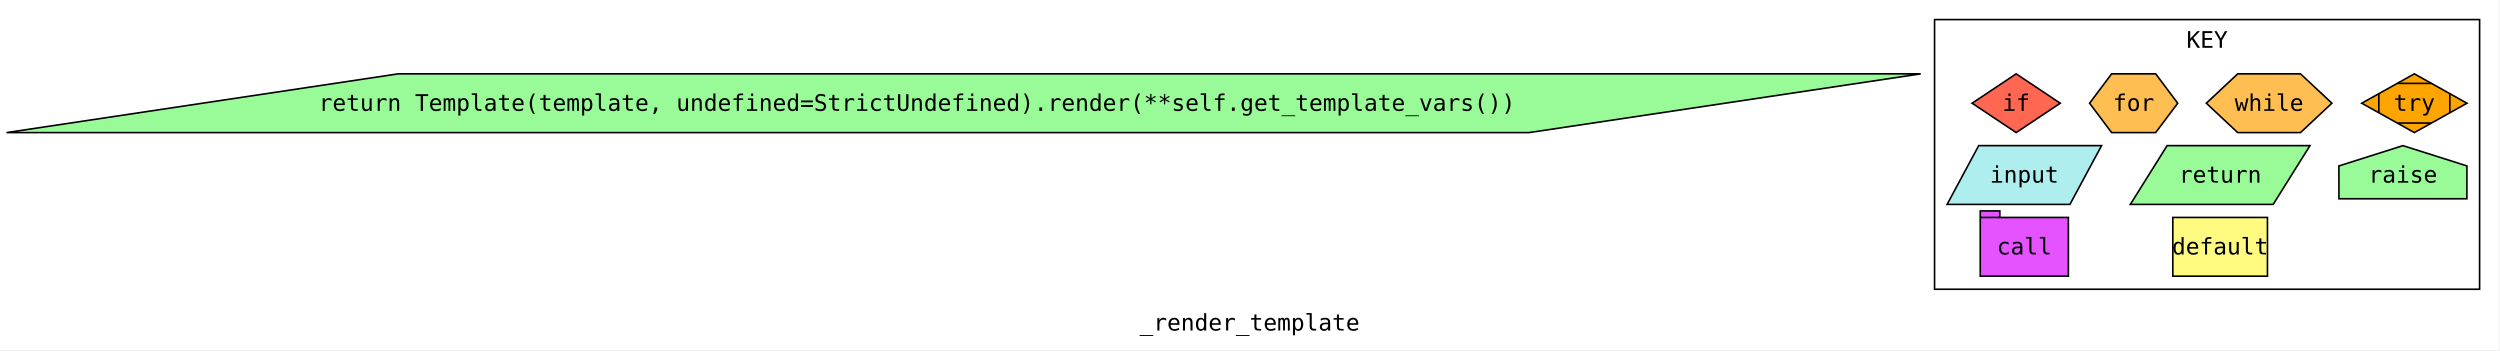
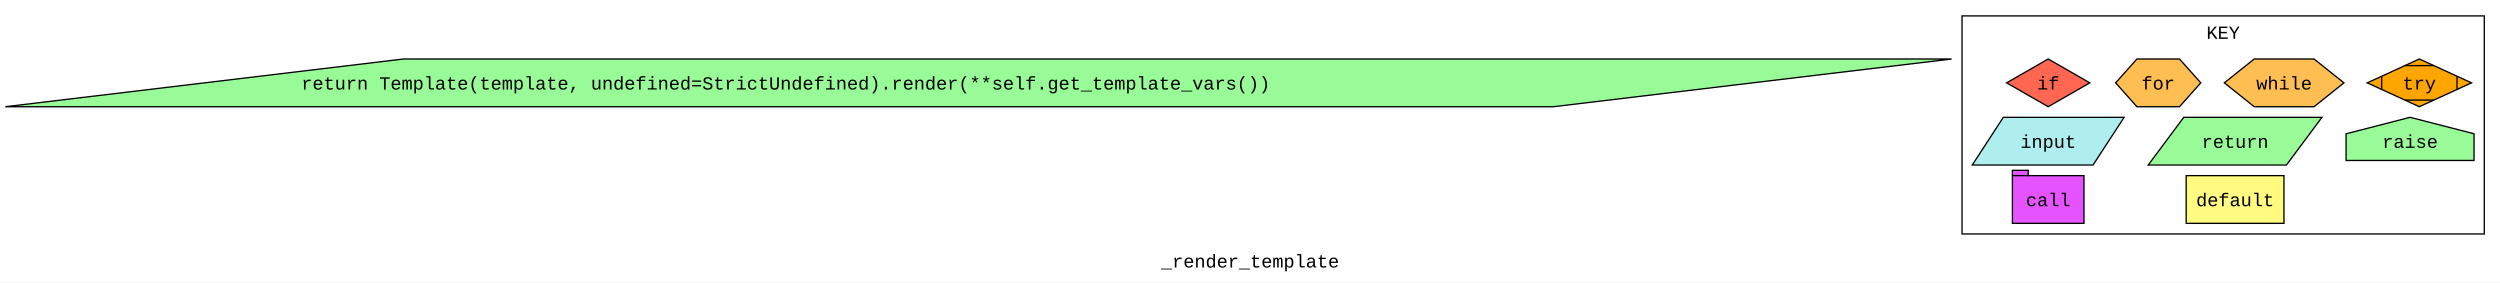
- <svg xmlns="http://www.w3.org/2000/svg" width="1532pt" height="215pt" viewBox="0.00 0.00 1532.00 215.00">
-   <g id="graph0" class="graph" transform="scale(1 1) rotate(0) translate(4 210.5)">
-     <polygon fill="white" stroke="none" points="-4,4 -4,-210.5 1527.5,-210.5 1527.5,4 -4,4" />
-     <text xml:space="preserve" text-anchor="middle" x="761.75" y="-7.95" font-family="DejaVu Sans Mono" font-size="14.00">_render_template</text>
+ <svg xmlns="http://www.w3.org/2000/svg" width="1886pt" height="213pt" viewBox="0.00 0.00 1886.00 213.00">
+   <g id="graph0" class="graph" transform="scale(1 1) rotate(0) translate(4 209)">
+     <polygon fill="white" stroke="none" points="-4,4 -4,-209 1882.15,-209 1882.15,4 -4,4" />
+     <text xml:space="preserve" text-anchor="middle" x="939.07" y="-7.2" font-family="Courier New" font-size="14.00">_render_template</text>
    <g id="clust1" class="cluster">
-       <polygon fill="none" stroke="black" points="1181.5,-33.25 1181.5,-198.5 1515.5,-198.5 1515.5,-33.25 1181.5,-33.25" />
-       <text xml:space="preserve" text-anchor="middle" x="1348.5" y="-181.2" font-family="DejaVu Sans Mono" font-size="14.00">KEY</text>
+       <polygon fill="none" stroke="black" points="1476.15,-32.5 1476.15,-197 1870.15,-197 1870.15,-32.5 1476.15,-32.5" />
+       <text xml:space="preserve" text-anchor="middle" x="1673.15" y="-179.7" font-family="Courier New" font-size="14.00">KEY</text>
    </g>
    <g id="node1" class="node">
-       <polygon fill="#98fb98" stroke="black" points="1173.01,-165.25 240.01,-165.25 0,-129.25 933,-129.25 1173.01,-165.25" />
-       <text xml:space="preserve" text-anchor="start" x="191.28" y="-142.57" font-family="DejaVu Sans Mono" font-size="14.00">return Template(template, undefined=StrictUndefined).render(**self.get_template_vars())</text>
+       <polygon fill="#98fb98" stroke="black" points="1468.3,-164.5 300.43,-164.5 0,-128.5 1167.87,-128.5 1468.3,-164.5" />
+       <text xml:space="preserve" text-anchor="start" x="223.31" y="-141.45" font-family="Courier New" font-size="14.00">return Template(template, undefined=StrictUndefined).render(**self.get_template_vars())</text>
    </g>
    <g id="node2" class="node">
-       <polygon fill="#afeeee" stroke="black" points="1283.82,-121.25 1208.55,-121.25 1189.19,-85.25 1264.45,-85.25 1283.82,-121.25" />
-       <text xml:space="preserve" text-anchor="middle" x="1236.5" y="-98.58" font-family="DejaVu Sans Mono" font-size="14.00">input</text>
+       <polygon fill="#afeeee" stroke="black" points="1598.43,-120.5 1507.31,-120.5 1483.87,-84.5 1574.99,-84.5 1598.43,-120.5" />
+       <text xml:space="preserve" text-anchor="middle" x="1541.15" y="-97.45" font-family="Courier New" font-size="14.00">input</text>
    </g>
    <g id="node7" class="node">
-       <polygon fill="#e552ff" stroke="black" points="1263.5,-77.25 1221.5,-77.25 1221.5,-81.25 1209.5,-81.25 1209.5,-41.25 1263.5,-41.25 1263.5,-77.25" />
-       <polyline fill="none" stroke="black" points="1209.5,-77.25 1221.5,-77.25" />
-       <text xml:space="preserve" text-anchor="middle" x="1236.5" y="-54.58" font-family="DejaVu Sans Mono" font-size="14.00">call</text>
+       <polygon fill="#e552ff" stroke="black" points="1568.15,-76.5 1526.15,-76.5 1526.15,-80.5 1514.15,-80.5 1514.15,-40.5 1568.15,-40.5 1568.15,-76.5" />
+       <polyline fill="none" stroke="black" points="1514.15,-76.5 1526.15,-76.5" />
+       <text xml:space="preserve" text-anchor="middle" x="1541.15" y="-53.45" font-family="Courier New" font-size="14.00">call</text>
    </g>
    <g id="node3" class="node">
-       <polygon fill="#fffb81" stroke="black" points="1385.5,-77.25 1327.5,-77.25 1327.5,-41.25 1385.5,-41.25 1385.5,-77.25" />
-       <text xml:space="preserve" text-anchor="middle" x="1356.5" y="-54.58" font-family="DejaVu Sans Mono" font-size="14.00">default</text>
+       <polygon fill="#fffb81" stroke="black" points="1719.02,-76.5 1645.27,-76.5 1645.27,-40.5 1719.02,-40.5 1719.02,-76.5" />
+       <text xml:space="preserve" text-anchor="middle" x="1682.15" y="-53.45" font-family="Courier New" font-size="14.00">default</text>
    </g>
    <g id="node4" class="node">
-       <polygon fill="#ff6752" stroke="black" points="1231.5,-165.25 1204.5,-147.25 1231.5,-129.25 1258.5,-147.25 1231.5,-165.25" />
-       <text xml:space="preserve" text-anchor="middle" x="1231.5" y="-142.57" font-family="DejaVu Sans Mono" font-size="14.00">if</text>
+       <polygon fill="#ff6752" stroke="black" points="1541.15,-164.5 1509.78,-146.5 1541.15,-128.5 1572.51,-146.5 1541.15,-164.5" />
+       <text xml:space="preserve" text-anchor="middle" x="1541.15" y="-141.45" font-family="Courier New" font-size="14.00">if</text>
    </g>
    <g id="node5" class="node">
-       <polygon fill="#ffbe52" stroke="black" points="1330.5,-147.25 1317,-165.25 1290,-165.25 1276.5,-147.25 1290,-129.25 1317,-129.25 1330.5,-147.25" />
-       <text xml:space="preserve" text-anchor="middle" x="1303.5" y="-142.57" font-family="DejaVu Sans Mono" font-size="14.00">for</text>
+       <polygon fill="#ffbe52" stroke="black" points="1656.26,-146.5 1640.2,-164.5 1608.09,-164.5 1592.04,-146.5 1608.09,-128.5 1640.2,-128.5 1656.26,-146.5" />
+       <text xml:space="preserve" text-anchor="middle" x="1624.15" y="-141.45" font-family="Courier New" font-size="14.00">for</text>
    </g>
    <g id="node8" class="node">
-       <polygon fill="#98fb98" stroke="black" points="1411.53,-121.25 1324,-121.25 1301.48,-85.25 1389.01,-85.25 1411.53,-121.25" />
-       <text xml:space="preserve" text-anchor="middle" x="1356.5" y="-98.58" font-family="DejaVu Sans Mono" font-size="14.00">return</text>
+       <polygon fill="#98fb98" stroke="black" points="1747.68,-120.5 1643.43,-120.5 1616.61,-84.5 1720.87,-84.5 1747.68,-120.5" />
+       <text xml:space="preserve" text-anchor="middle" x="1682.15" y="-97.45" font-family="Courier New" font-size="14.00">return</text>
    </g>
    <g id="node6" class="node">
-       <polygon fill="#ffbe52" stroke="black" points="1424.98,-147.25 1405.74,-165.25 1367.27,-165.25 1348.03,-147.25 1367.27,-129.25 1405.74,-129.25 1424.98,-147.25" />
-       <text xml:space="preserve" text-anchor="middle" x="1386.5" y="-142.57" font-family="DejaVu Sans Mono" font-size="14.00">while</text>
+       <polygon fill="#ffbe52" stroke="black" points="1764.26,-146.5 1741.71,-164.5 1696.59,-164.5 1674.04,-146.5 1696.59,-128.5 1741.71,-128.5 1764.26,-146.5" />
+       <text xml:space="preserve" text-anchor="middle" x="1719.15" y="-141.45" font-family="Courier New" font-size="14.00">while</text>
    </g>
    <g id="node9" class="node">
-       <polygon fill="orange" stroke="black" points="1475.5,-165.25 1443.26,-147.25 1475.5,-129.25 1507.75,-147.25 1475.5,-165.25" />
-       <polyline fill="none" stroke="black" points="1453.74,-153.1 1453.74,-141.4" />
-       <polyline fill="none" stroke="black" points="1465.03,-135.1 1485.98,-135.1" />
-       <polyline fill="none" stroke="black" points="1497.27,-141.4 1497.27,-153.1" />
-       <polyline fill="none" stroke="black" points="1485.98,-159.4 1465.03,-159.4" />
-       <text xml:space="preserve" text-anchor="middle" x="1475.5" y="-142.57" font-family="DejaVu Sans Mono" font-size="14.00">try</text>
+       <polygon fill="orange" stroke="black" points="1821.15,-164.5 1781.82,-146.5 1821.15,-128.5 1860.48,-146.5 1821.15,-164.5" />
+       <polyline fill="none" stroke="black" points="1792.73,-151.49 1792.73,-141.51" />
+       <polyline fill="none" stroke="black" points="1810.24,-133.49 1832.06,-133.49" />
+       <polyline fill="none" stroke="black" points="1849.56,-141.51 1849.56,-151.49" />
+       <polyline fill="none" stroke="black" points="1832.06,-159.51 1810.24,-159.51" />
+       <text xml:space="preserve" text-anchor="middle" x="1821.15" y="-141.45" font-family="Courier New" font-size="14.00">try</text>
    </g>
    <g id="node10" class="node">
-       <polygon fill="#98fb98" stroke="black" points="1507.74,-108.81 1468.5,-121.25 1429.27,-108.81 1429.31,-88.69 1507.7,-88.69 1507.74,-108.81" />
-       <text xml:space="preserve" text-anchor="middle" x="1468.5" y="-98.58" font-family="DejaVu Sans Mono" font-size="14.00">raise</text>
+       <polygon fill="#98fb98" stroke="black" points="1862.44,-108.06 1814.15,-120.5 1765.86,-108.06 1765.9,-87.94 1862.39,-87.94 1862.44,-108.06" />
+       <text xml:space="preserve" text-anchor="middle" x="1814.15" y="-97.45" font-family="Courier New" font-size="14.00">raise</text>
    </g>
  </g>
</svg>
